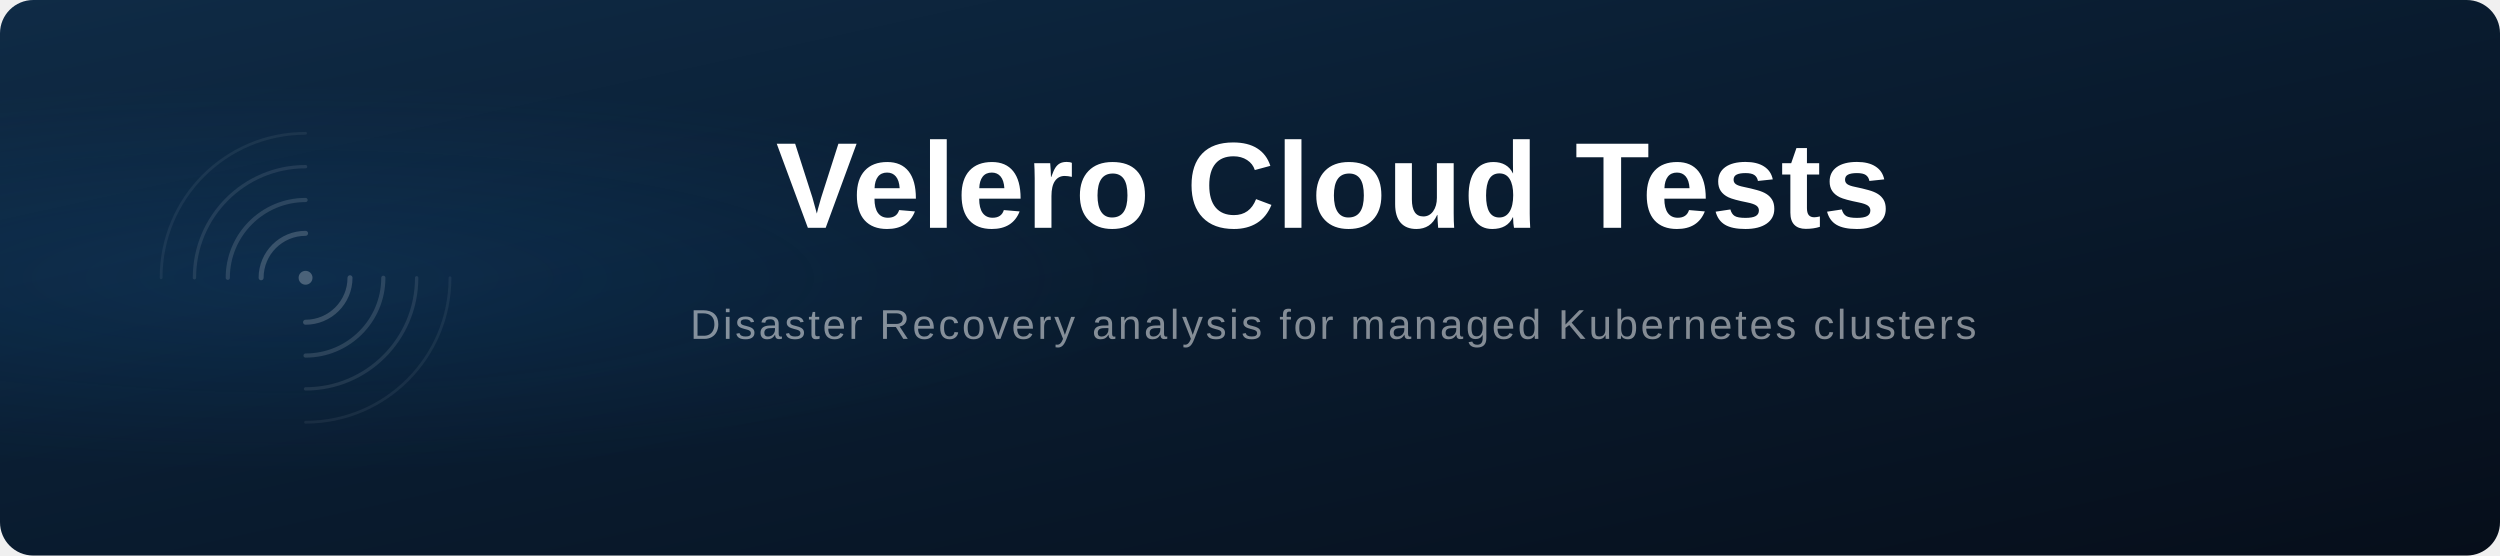
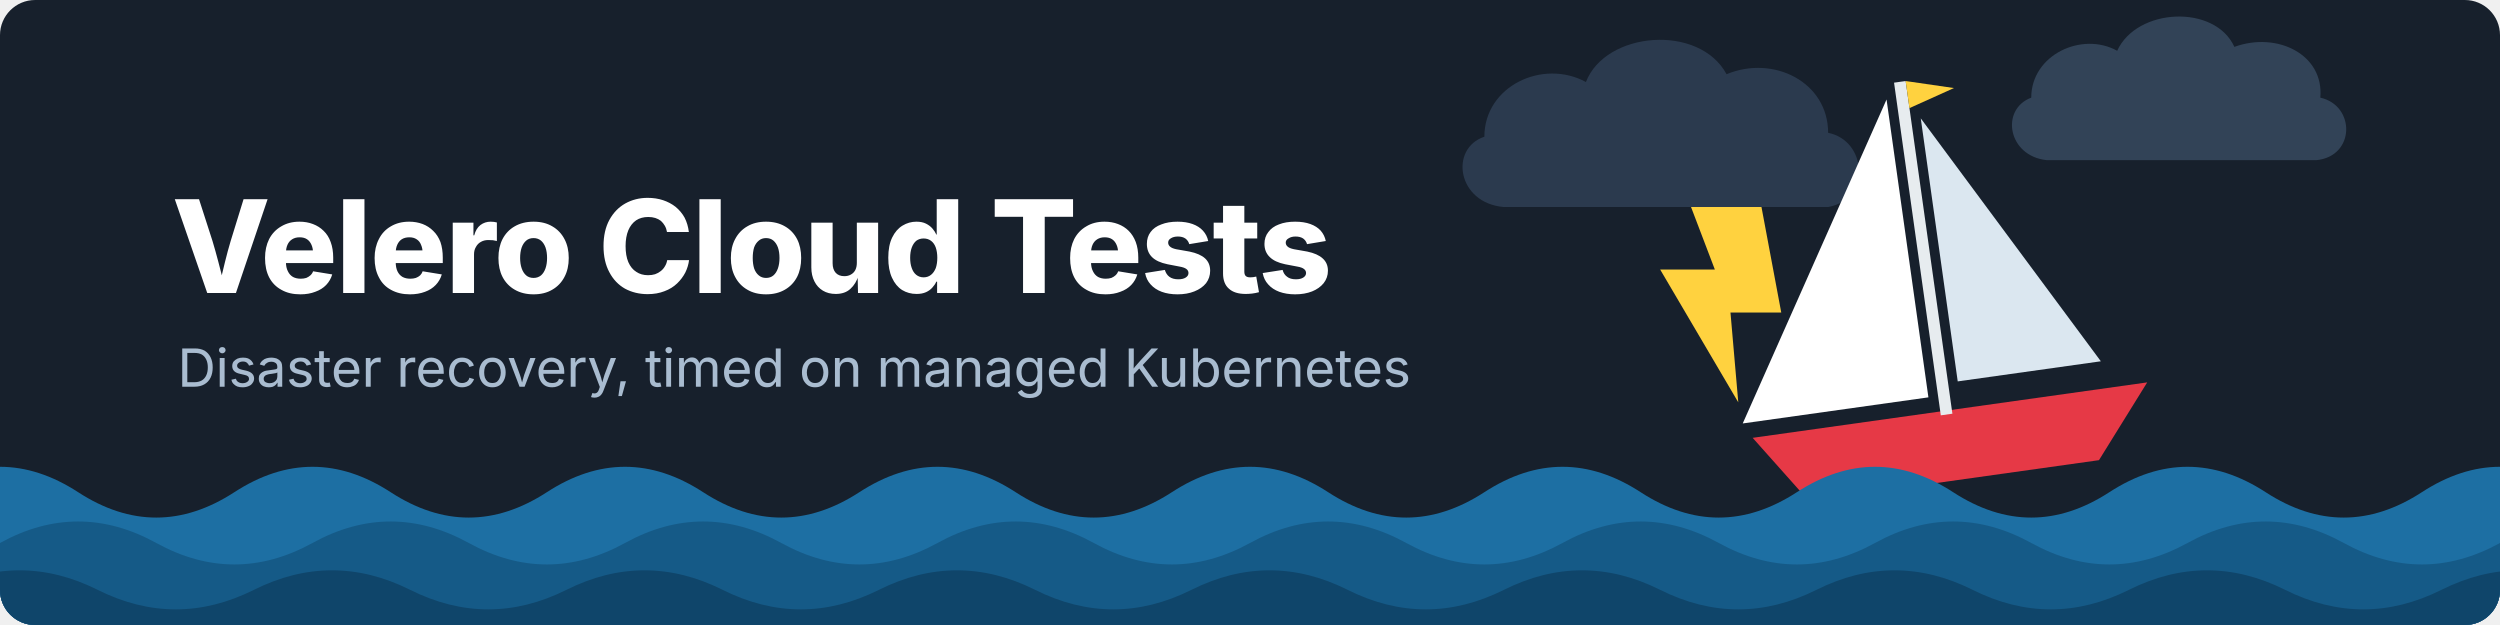
- <svg xmlns="http://www.w3.org/2000/svg" width="900" height="200" viewBox="0 0 900 200">
+ <svg xmlns="http://www.w3.org/2000/svg" viewBox="0 0 1280 320" width="1280" height="320" role="img" aria-label="Velero Cloud Tests">
  <defs>
-     <linearGradient id="bg" x1="0%" y1="0%" x2="100%" y2="100%">
-       <stop offset="0%" stop-color="#0F2B46" />
-       <stop offset="40%" stop-color="#0A1E33" />
-       <stop offset="100%" stop-color="#060E1A" />
-     </linearGradient>
-     <radialGradient id="glow" cx="12%" cy="50%" r="35%">
-       <stop offset="0%" stop-color="#1E88E5" stop-opacity="0.12" />
-       <stop offset="100%" stop-color="#1E88E5" stop-opacity="0" />
-     </radialGradient>
+     <clipPath id="c">
+       <rect width="1280" height="320" rx="18" />
+     </clipPath>
  </defs>
-   <rect width="900" height="200" rx="12" fill="url(#bg)" />
-   <rect width="900" height="200" rx="12" fill="url(#glow)" />
-   <g fill="none" stroke="white" stroke-linecap="round">
-     <path d="M 110,100 m -52,0 a 52,52 0 0,1 52,-52" stroke-width="1" stroke-opacity="0.06" />
-     <path d="M 110,100 m -40,0 a 40,40 0 0,1 40,-40" stroke-width="1.2" stroke-opacity="0.09" />
-     <path d="M 110,100 m -28,0 a 28,28 0 0,1 28,-28" stroke-width="1.5" stroke-opacity="0.13" />
-     <path d="M 110,100 m -16,0 a 16,16 0 0,1 16,-16" stroke-width="1.8" stroke-opacity="0.18" />
-     <path d="M 110,100 m 52,0 a 52,52 0 0,1 -52,52" stroke-width="1" stroke-opacity="0.06" />
-     <path d="M 110,100 m 40,0 a 40,40 0 0,1 -40,40" stroke-width="1.2" stroke-opacity="0.09" />
-     <path d="M 110,100 m 28,0 a 28,28 0 0,1 -28,28" stroke-width="1.5" stroke-opacity="0.13" />
-     <path d="M 110,100 m 16,0 a 16,16 0 0,1 -16,16" stroke-width="1.8" stroke-opacity="0.18" />
-     <circle cx="110" cy="100" r="2.5" fill="white" fill-opacity="0.25" stroke="none" />
+   <g clip-path="url(#c)">
+     <rect width="1280" height="320" fill="#17202c" />
+     <path d="M900 96H862L878 138H850L890 206L886 160H912Z" fill="#ffd23f" />
+     <path d="M760 70c0-26 30-40 52-28c10-26 58-30 72-4c24-10 52 4 52 30c20 4 22 34 0 38H770c-24-2-28-30-10-36z" fill="#2b3a4e" />
+     <path d="M1040 50c0-22 26-34 44-24c10-22 50-24 60-2c22-8 46 4 44 26c18 4 18 30-2 32h-138c-20-2-24-26-8-32z" fill="#324357" />
+     <g transform="rotate(-8 1000 236)">
+       <path d="M900 210H1104L1074 246H924Z" fill="#e63946" />
+       <rect x="997" y="40" width="6" height="172" fill="#e7ecef" />
+       <path d="M992 48V202H896Z" fill="#ffffff" />
+       <path d="M1008 60V196H1082Z" fill="#dbe7f0" />
+       <path d="M1003 40l24 7-24 7z" fill="#ffd23f" />
+     </g>
+     <path d="M-40 252q40-26 80 0t80 0t80 0t80 0t80 0t80 0t80 0t80 0t80 0t80 0t80 0t80 0t80 0t80 0t80 0t80 0t80 0t80 0V330H-40Z" fill="#1d6fa3" />
+     <path d="M0 278q40-22 80 0t80 0t80 0t80 0t80 0t80 0t80 0t80 0t80 0t80 0t80 0t80 0t80 0t80 0t80 0t80 0t80 0V330H0Z" fill="#155a87" />
+     <path d="M-30 302q40-20 80 0t80 0t80 0t80 0t80 0t80 0t80 0t80 0t80 0t80 0t80 0t80 0t80 0t80 0t80 0t80 0t80 0V330H-30Z" fill="#0f456a" />
+     <path fill="#ffffff" d="m106.1 150-16.6-48h12.4l6.9 21.4q1.5 5 3 10.7 1.5 5.6 3 12h-2.4q1.4-6.4 2.8-12 1.4-5.7 2.9-10.7l6.6-21.4h12.3l-16.2 48zm47.7.7q-5.7 0-9.7-2.3-4.1-2.2-6.3-6.4-2.1-4.1-2.1-9.9 0-5.5 2.1-9.7 2.2-4.2 6.2-6.5 4-2.4 9.3-2.4 3.8 0 6.9 1.2 3.2 1.2 5.5 3.5 2.4 2.3 3.6 5.7 1.3 3.5 1.3 8v2.8h-31v-6.5h25.8l-5.1 1.6q0-2.6-.8-4.4-.8-1.9-2.3-2.9-1.5-1-3.8-1-2.2 0-3.8 1-1.6 1-2.4 2.8-.8 1.8-.8 4.2v4.6q0 2.9 1 4.8 .9 1.9 2.6 2.9 1.7.9 4 .9 1.5 0 2.8-.4 1.2-.5 2.1-1.3 1-.9 1.4-2.1l9.8 1.6q-.9 3.1-3.1 5.4-2.2 2.3-5.6 3.5-3.3 1.3-7.6 1.3zm32.8-48.7v48h-10.9v-48zm23.3 48.7q-5.6 0-9.7-2.3-4.1-2.2-6.2-6.4-2.2-4.1-2.2-9.9 0-5.5 2.2-9.7 2.1-4.2 6.1-6.5 4-2.4 9.4-2.4 3.7 0 6.9 1.2 3.1 1.2 5.4 3.5 2.4 2.3 3.7 5.7 1.2 3.5 1.2 8v2.8h-30.9v-6.5h25.7l-5.1 1.6q0-2.6-.8-4.4-.7-1.9-2.3-2.9-1.5-1-3.7-1-2.3 0-3.9 1-1.5 1-2.3 2.8-.8 1.8-.8 4.2v4.6q0 2.9.9 4.8 .9 1.9 2.6 2.9 1.7.9 4 .9 1.5 0 2.8-.4 1.3-.5 2.2-1.3 .9-.9 1.3-2.1l9.8 1.6q-.9 3.1-3.1 5.4-2.2 2.3-5.5 3.5-3.4 1.3-7.7 1.3zm21.9-.7v-36h10.6v6.5h.4q.9-3.5 3.2-5.3 2.3-1.7 5.2-1.7 .8 0 1.7.1 .8.1 1.5.3v9.5q-.7-.2-2-.4-1.3-.1-2.4-.1-2.1 0-3.7.9-1.7.9-2.6 2.6-1 1.6-1 3.8v19.8zm41.4.7q-5.6 0-9.7-2.4-4-2.3-6.2-6.5-2.1-4.1-2.1-9.7 0-5.6 2.1-9.7 2.2-4.2 6.2-6.5 4.1-2.4 9.7-2.4 5.6 0 9.6 2.4 4 2.3 6.2 6.5 2.2 4.1 2.2 9.7 0 5.6-2.2 9.7-2.2 4.2-6.2 6.5-4 2.4-9.6 2.4zm0-8.4q2.2 0 3.8-1.3 1.5-1.3 2.3-3.6 .8-2.3.8-5.3 0-3.1-.8-5.4-.8-2.2-2.3-3.5-1.6-1.3-3.8-1.3-2.3 0-3.8 1.3-1.5 1.3-2.3 3.5-.8 2.3-.8 5.4 0 3 .8 5.3 .8 2.3 2.3 3.6 1.5 1.3 3.8 1.3zm58.4 8.3q-6.4 0-11.6-2.8-5.1-2.9-8-8.4-3-5.5-3-13.4 0-7.9 3-13.4 3-5.5 8.1-8.4 5.2-2.9 11.5-2.9 4.3 0 7.9 1.2 3.6 1.2 6.4 3.4 2.8 2.3 4.6 5.5 1.7 3.3 2.2 7.4h-11.2q-.3-1.8-1.1-3.2-.8-1.4-2-2.5-1.3-1-2.9-1.5-1.6-.5-3.6-.5-3.6 0-6.2 1.7-2.6 1.8-4 5.1-1.4 3.4-1.4 8.1 0 4.9 1.4 8.2 1.5 3.4 4.1 5 2.5 1.7 6 1.7 2 0 3.6-.5 1.7-.6 2.9-1.6 1.3-1 2.1-2.4 .9-1.4 1.2-3.2h11.2q-.4 3.2-1.9 6.3-1.6 3.1-4.2 5.6-2.7 2.6-6.5 4-3.8 1.5-8.6 1.5zm37.4-48.6v48h-10.9v-48zm23.2 48.7q-5.6 0-9.6-2.4-4-2.3-6.2-6.5-2.2-4.1-2.2-9.7 0-5.6 2.2-9.7 2.2-4.2 6.2-6.5 4-2.4 9.6-2.4 5.6 0 9.7 2.4 4 2.3 6.2 6.5 2.1 4.1 2.1 9.7 0 5.6-2.1 9.7-2.2 4.2-6.2 6.5-4.1 2.4-9.7 2.4zm0-8.4q2.3 0 3.8-1.3 1.5-1.3 2.3-3.6 .8-2.3.8-5.3 0-3.1-.8-5.4-.8-2.2-2.3-3.5-1.5-1.3-3.8-1.3-2.2 0-3.7 1.3-1.6 1.3-2.4 3.5-.7 2.3-.7 5.4 0 3 .7 5.3 .8 2.3 2.4 3.6 1.5 1.3 3.7 1.3zm35.7 8.2q-3.8 0-6.6-1.7-2.8-1.7-4.3-4.7-1.6-3.1-1.6-7.2v-22.9h10.9v20.8q0 3.1 1.6 4.9 1.6 1.7 4.4 1.7 1.9 0 3.3-.8 1.5-.8 2.3-2.3 .8-1.6.8-3.7v-20.6h10.9v36h-10.3l-.2-9.1h.5q-1.3 4.4-4.2 7-2.8 2.6-7.5 2.6zm41.4 0q-4.1 0-7.4-2-3.3-2.1-5.2-6.3-1.9-4.1-1.9-10.2 0-6.3 2-10.4 2-4.1 5.3-6.1 3.3-2 7.1-2 2.9 0 4.9 1 2 1 3.3 2.5 1.3 1.5 2 3.1h.2v-18.1h11v48h-10.8v-5.8h-.4q-.7 1.6-2 3-1.3 1.5-3.3 2.4-2 .9-4.8.9zm3.6-8.5q2.2 0 3.8-1.3 1.5-1.2 2.4-3.4 .8-2.3.8-5.3 0-3-.8-5.3-.8-2.2-2.4-3.4-1.6-1.2-3.8-1.2-2.2 0-3.8 1.2-1.5 1.3-2.3 3.5-.8 2.2-.8 5.2 0 3 .8 5.2 .8 2.3 2.3 3.5 1.6 1.3 3.8 1.3zm36.4-31v-9h40.1v9h-14.5v39h-11.1v-39zm56.7 39.7q-5.7 0-9.7-2.3-4.1-2.2-6.3-6.4-2.1-4.1-2.1-9.9 0-5.5 2.1-9.7 2.2-4.2 6.2-6.5 3.9-2.4 9.3-2.4 3.8 0 6.9 1.2 3.2 1.2 5.5 3.5 2.3 2.3 3.6 5.7 1.3 3.5 1.3 8v2.8h-31v-6.5h25.8l-5.1 1.6q0-2.6-.8-4.4-.8-1.9-2.3-2.9-1.5-1-3.8-1-2.2 0-3.8 1-1.6 1-2.4 2.8-.8 1.8-.8 4.2v4.6q0 2.9 1 4.8 .9 1.9 2.6 2.9 1.7.9 3.9.9 1.6 0 2.9-.4 1.2-.5 2.1-1.3 1-.9 1.4-2.1l9.8 1.6q-.9 3.1-3.1 5.4-2.2 2.3-5.6 3.5-3.3 1.3-7.6 1.3zm36.9 0q-4.6 0-8.1-1.3-3.5-1.3-5.7-3.8-2.2-2.4-2.8-5.8l10.1-1.6q.7 2.3 2.3 3.5 1.7 1.3 4.6 1.3 2.4 0 3.8-.9 1.4-.9 1.4-2.3 0-1.3-1.1-2.1-1.1-.8-3.4-1.2l-6.2-1.2q-5.4-1.1-8-3.7-2.6-2.6-2.6-6.7 0-3.6 1.9-6.1 1.9-2.6 5.5-3.9 3.5-1.4 8.3-1.4 4.4 0 7.7 1.2 3.3 1.2 5.3 3.4 2.1 2.3 2.7 5.3l-9.7 1.6q-.5-1.8-2-2.9-1.5-1-3.8-1-2.2 0-3.6.9-1.4.8-1.4 2.2 0 1.2.9 2 .9.9 3.2 1.4l6.8 1.2q5.4 1.1 8 3.5 2.6 2.4 2.6 6.3 0 3.6-2.1 6.4-2.2 2.7-6 4.2-3.7 1.5-8.6 1.5zm40.8-36.7v8.1h-22.3v-8.1zm-17.5-8.6h10.9v33.7q0 1.5.7 2.2 .7.7 2.3.7 .6 0 1.6-.1 1-.2 1.5-.3l1.4 8q-1.8.5-3.5.7-1.8.2-3.3.2-5.7 0-8.6-2.7-3-2.6-3-7.8zm36.9 45.3q-4.5 0-8.1-1.3-3.5-1.3-5.7-3.8-2.2-2.4-2.8-5.8l10.2-1.6q.6 2.3 2.3 3.5 1.6 1.3 4.5 1.3 2.4 0 3.8-.9 1.4-.9 1.4-2.3 0-1.3-1.1-2.1-1-.8-3.3-1.2l-6.3-1.2q-5.3-1.1-7.9-3.7-2.7-2.6-2.7-6.7 0-3.6 2-6.1 1.9-2.6 5.4-3.9 3.5-1.4 8.3-1.4 4.5 0 7.8 1.2 3.3 1.2 5.3 3.4 2 2.3 2.6 5.3l-9.6 1.6q-.5-1.8-2-2.9-1.5-1-3.9-1-2.1 0-3.5.9-1.5.8-1.5 2.2 0 1.2.9 2 .9.9 3.3 1.4l6.8 1.2q5.3 1.1 7.9 3.5 2.7 2.4 2.7 6.3 0 3.6-2.2 6.4-2.2 2.7-5.9 4.2-3.8 1.5-8.7 1.5z" />
+     <path fill="#a9bcd0" d="m99.5 198h-4.8v-2.3h4.7q2.3 0 3.9-.9 1.5-.9 2.3-2.6 .8-1.7.8-4.1 0-2.3-.8-4-.8-1.7-2.3-2.6-1.5-.8-3.7-.8h-5v-2.3h5.2q2.8 0 4.9 1.1 2 1.2 3.1 3.4 1.1 2.2 1.1 5.2 0 3.1-1.1 5.3-1.1 2.2-3.2 3.4-2.1 1.2-5.1 1.2zm-3.6-19.6v19.6h-2.6v-19.6zm16.6 19.6v-14.7h2.5v14.7zm1.3-17.1q-.7 0-1.2-.5-.5-.5-.5-1.1 0-.7.5-1.2 .5-.4 1.2-.4 .7 0 1.2.4 .5.5.5 1.2 0 .6-.5 1.1-.5.5-1.2.5zm10.4 17.4q-1.5 0-2.7-.4-1.2-.5-2-1.4-.8-.8-1-2.1l2.3-.5q.3 1.2 1.2 1.7 .9.6 2.2.6 1.5 0 2.4-.7 .9-.6.9-1.5 0-.8-.5-1.3-.6-.5-1.6-.7l-2.5-.6q-2-.4-3-1.4-1-1-1-2.6 0-1.3.7-2.3 .8-.9 2-1.5 1.2-.5 2.8-.5 1.6 0 2.6.4 1.1.5 1.8 1.3 .7.8 1 1.8l-2.3.6q-.3-.8-1-1.4-.7-.7-2.1-.7-1.3 0-2.1.6-.9.6-.9 1.5 0 .8.6 1.3 .6.5 1.9.8l2.2.5q2 .5 3 1.5 1 1 1 2.5 0 1.3-.8 2.3-.7 1.1-2 1.6-1.4.6-3.1.6zm13.4 0q-1.4 0-2.6-.5-1.1-.5-1.8-1.5-.7-1-.7-2.5 0-1.3.5-2 .5-.8 1.4-1.3 .8-.5 1.8-.7 1-.2 2.1-.3 1.3-.2 2.1-.3 .8-.1 1.2-.3 .4-.2.4-.8v-.1q0-.9-.3-1.5-.3-.6-1-.9-.7-.4-1.7-.4-1 0-1.8.3-.7.4-1.2.8-.4.5-.7 1l-2.3-.7q.5-1.3 1.5-2.1 .9-.8 2.1-1.1 1.2-.3 2.3-.3 .8 0 1.8.2 .9.1 1.8.7 .9.5 1.5 1.5 .5 1.1.5 2.8v9.7h-2.4v-2h-.2q-.2.5-.8 1.1-.5.5-1.4.9-.9.3-2.1.3zm.4-2.1q1.3 0 2.2-.5 .9-.5 1.4-1.3 .4-.8.4-1.7v-2q-.1.1-.6.3-.5.1-1.1.2-.6.1-1.2.2-.5.1-.9.1-.8.1-1.6.4-.7.2-1.1.7-.5.5-.5 1.3 0 .8.4 1.3 .4.5 1.1.7 .7.3 1.5.3zm15.7 2.1q-1.5 0-2.7-.4-1.2-.5-2-1.4-.8-.8-1-2.1l2.3-.5q.3 1.2 1.2 1.7 .9.6 2.2.6 1.5 0 2.4-.7 .9-.6.9-1.5 0-.8-.5-1.3-.6-.5-1.6-.7l-2.5-.6q-2-.4-3-1.4-1-1-1-2.6 0-1.3.7-2.3 .8-.9 2-1.5 1.2-.5 2.8-.5 1.6 0 2.6.4 1.1.5 1.8 1.3 .7.8 1 1.8l-2.3.6q-.3-.8-1-1.4-.7-.7-2.1-.7-1.2 0-2.1.6-.9.6-.9 1.5 0 .8.6 1.3 .6.5 1.9.8l2.2.5q2 .5 3 1.5 1 1 1 2.5 0 1.3-.8 2.3-.7 1.1-2 1.6-1.4.6-3.1.6zm15.1-15v2.1h-7.7v-2.1zm-5.4-3.5h2.4v14.3q0 1 .4 1.5 .4.4 1.3.4 .3 0 .6 0 .4-.1.7-.2l.5 2.1q-.4.2-.9.2-.5.1-1 .1-1.9 0-3-1-1-1-1-2.9zm14.4 18.5q-2.1 0-3.7-.9-1.5-1-2.4-2.7-.8-1.7-.8-4 0-2.2.8-3.9 .8-1.8 2.3-2.7 1.5-1 3.5-1 1.2 0 2.4.4 1.1.4 2.1 1.2 .9.9 1.4 2.3 .6 1.4.6 3.5v.9h-11.5v-2h10.2l-1.2.7q0-1.4-.4-2.5-.5-1.1-1.4-1.7-.9-.7-2.2-.7-1.3 0-2.2.7-.9.6-1.4 1.7-.5 1-.5 2.2v1.3q0 1.6.5 2.8 .6 1.1 1.6 1.7 1 .5 2.3.5 .9 0 1.6-.2 .7-.2 1.2-.7 .5-.5.8-1.3l2.4.6q-.4 1.2-1.2 2-.8.9-2.1 1.3-1.2.5-2.7.5zm9.5-.3v-14.7h2.4v2.2h.2q.4-1.1 1.5-1.8 1-.6 2.3-.6 .3 0 .6 0 .4 0 .6 0v2.5q-.1-.1-.5-.1-.5-.1-.9-.1-1.1 0-1.9.5-.8.4-1.3 1.2-.5.7-.5 1.7v9.2zm17.8 0v-14.7h2.4v2.2h.1q.4-1.1 1.5-1.8 1-.6 2.3-.6 .3 0 .7 0 .3 0 .5 0v2.5q-.1-.1-.5-.1-.4-.1-.9-.1-1 0-1.9.5-.8.4-1.3 1.2-.4.7-.4 1.7v9.2zm16 .3q-2.2 0-3.7-.9-1.6-1-2.4-2.7-.9-1.7-.9-4 0-2.2.8-3.9 .9-1.8 2.4-2.7 1.5-1 3.5-1 1.2 0 2.3.4 1.2.4 2.1 1.2 .9.9 1.5 2.3 .5 1.4.5 3.5v.9h-11.5v-2h10.2l-1.1.7q0-1.4-.5-2.5-.4-1.1-1.3-1.7-.9-.7-2.2-.7-1.3 0-2.3.7-.9.6-1.4 1.7-.5 1-.5 2.2v1.3q0 1.6.6 2.8 .5 1.1 1.5 1.7 1.1.5 2.4.5 .8 0 1.5-.2 .7-.2 1.2-.7 .6-.5.8-1.3l2.4.6q-.3 1.2-1.2 2-.8.9-2 1.3-1.2.5-2.7.5zm15.5 0q-2 0-3.5-.9-1.5-1-2.4-2.7-.8-1.7-.8-4 0-2.3.8-4 .9-1.7 2.4-2.7 1.5-.9 3.5-.9 1.1 0 2.1.3 .9.2 1.7.8 .8.5 1.4 1.3 .6.7.8 1.7l-2.3.7q-.2-.6-.5-1.1-.3-.5-.8-.8-.4-.4-1-.5-.6-.2-1.4-.2-1.4 0-2.3.7-1 .8-1.4 2-.5 1.3-.5 2.7 0 1.5.5 2.7 .4 1.2 1.4 2 .9.7 2.3.7 .8 0 1.4-.2 .6-.2 1.1-.5 .4-.4.8-.9 .3-.5.4-1.1l2.4.7q-.3 1-.9 1.7-.5.8-1.3 1.4-.8.5-1.8.8-1 .3-2.1.3zm15.5 0q-2 0-3.5-.9-1.6-1-2.4-2.7-.9-1.7-.9-4 0-2.3.9-4 .8-1.7 2.4-2.7 1.5-.9 3.5-.9 2 0 3.5.9 1.6 1 2.4 2.7 .9 1.7.9 4 0 2.3-.9 4-.8 1.7-2.4 2.7-1.5.9-3.5.9zm0-2.2q1.5 0 2.4-.7 .9-.8 1.4-2 .5-1.2.5-2.7 0-1.4-.5-2.7-.5-1.2-1.4-2-.9-.7-2.4-.7-1.5 0-2.4.7-.9.8-1.4 2-.4 1.3-.4 2.7 0 1.5.4 2.7 .5 1.2 1.4 2 .9.7 2.4.7zm13.9 1.9-5.6-14.7h2.7l3.1 8.6q.5 1.4.8 2.8 .4 1.3.7 2.6h-.8q.4-1.3.7-2.6 .4-1.4.8-2.8l3.1-8.6h2.7l-5.6 14.7zm16.7.3q-2.2 0-3.7-.9-1.6-1-2.4-2.7-.9-1.7-.9-4 0-2.2.9-3.9 .8-1.8 2.3-2.7 1.5-1 3.5-1 1.2 0 2.3.4 1.2.4 2.1 1.2 1 .9 1.5 2.3 .6 1.4.6 3.5v.9h-11.5v-2h10.1l-1.1.7q0-1.4-.5-2.5-.4-1.1-1.3-1.7-.9-.7-2.2-.7-1.3 0-2.2.7-1 .6-1.5 1.7-.5 1-.5 2.2v1.3q0 1.6.6 2.8 .6 1.1 1.6 1.7 1 .5 2.3.5 .9 0 1.6-.2 .7-.2 1.2-.7 .5-.5.7-1.3l2.4.6q-.3 1.2-1.1 2-.9.9-2.1 1.3-1.2.5-2.7.5zm9.5-.3v-14.7h2.4v2.2h.2q.4-1.1 1.4-1.8 1.1-.6 2.4-.6 .2 0 .6 0 .4 0 .6 0v2.5q-.1-.1-.6-.1-.4-.1-.9-.1-1 0-1.8.5-.9.4-1.3 1.2-.5.7-.5 1.7v9.2zm10.4 5.3 .7-2.1 .2.1q.8.2 1.3.1 .6-.1 1.1-.6 .5-.5.8-1.5l.4-1.2-5.6-14.8h2.7l3.1 8.6q.5 1.4.8 2.8 .4 1.3.7 2.6h-.8q.4-1.3.7-2.7 .4-1.3.8-2.7l3.2-8.6h2.7l-6.5 16.9q-.4 1.1-1.1 1.9-.6.8-1.5 1.1-.8.4-1.9.4-.6 0-1.1-.1-.5-.1-.7-.2zm14-.5 1.1-7.6h2.8l-2.1 7.6zm21.5-19.5v2.1h-7.6v-2.1zm-5.4-3.5h2.4v14.3q0 1 .4 1.5 .4.4 1.3.4 .3 0 .6 0 .4-.1.7-.2l.5 2.1q-.4.2-.9.2-.5.1-1 .1-1.9 0-3-1-1-1-1-2.9zm8.4 18.2v-14.7h2.5v14.7zm1.3-17.1q-.7 0-1.2-.5-.5-.5-.5-1.1 0-.7.5-1.2 .5-.4 1.2-.4 .7 0 1.2.4 .5.5.5 1.2 0 .6-.5 1.1-.5.5-1.2.5zm5.3 17.1v-14.7h2.4l.1 3.3h-.2q.3-1.2.9-2 .7-.8 1.6-1.2 .8-.4 1.8-.4 1.6 0 2.6 1 1 1 1.3 2.6h-.3q.2-1.1.9-1.9 .7-.8 1.7-1.3 1-.4 2.2-.4 1.3 0 2.3.6 1.1.5 1.7 1.6 .6 1.2.6 2.9v9.9h-2.4v-9.8q0-1.6-.9-2.3-.9-.7-2.1-.7-.9 0-1.7.4-.7.5-1 1.2-.4.7-.4 1.6v9.6h-2.5v-10.1q0-1.2-.8-1.9-.8-.8-2-.8-.9 0-1.6.4-.8.4-1.2 1.2-.5.8-.5 1.9v9.3zm30 .3q-2.2 0-3.7-.9-1.6-1-2.4-2.7-.9-1.7-.9-4 0-2.2.9-3.9 .8-1.8 2.3-2.7 1.5-1 3.5-1 1.2 0 2.3.4 1.2.4 2.1 1.2 1 .9 1.5 2.3 .6 1.4.6 3.5v.9h-11.5v-2h10.1l-1.1.7q0-1.4-.5-2.5-.4-1.1-1.3-1.7-.9-.7-2.2-.7-1.3 0-2.2.7-1 .6-1.5 1.7-.5 1-.5 2.2v1.3q0 1.6.6 2.8 .6 1.1 1.6 1.7 1 .5 2.3.5 .9 0 1.6-.2 .7-.2 1.2-.7 .5-.5.7-1.3l2.4.6q-.3 1.2-1.1 2-.9.9-2.1 1.3-1.2.5-2.7.5zm15 0q-1.8 0-3.2-.9-1.4-1-2.2-2.7-.8-1.7-.8-4 0-2.4.8-4.1 .8-1.7 2.2-2.6 1.4-.9 3.2-.9 1.5 0 2.3.4 .9.5 1.3 1.1 .5.6.7 1h.2v-7.2h2.5v19.6h-2.4v-2.3h-.3q-.2.4-.7 1-.5.7-1.3 1.1-.9.5-2.3.5zm.5-2.2q1.3 0 2.2-.7 .9-.7 1.4-1.9 .4-1.2.4-2.9 0-1.6-.4-2.8-.5-1.2-1.4-1.9-.9-.6-2.2-.6-1.4 0-2.3.7-1 .7-1.4 1.9-.5 1.2-.5 2.7 0 1.6.5 2.8 .5 1.3 1.4 2 .9.7 2.3.7zm24.1 2.2q-2 0-3.5-.9-1.5-1-2.4-2.7-.8-1.7-.8-4 0-2.3.8-4 .9-1.7 2.4-2.7 1.5-.9 3.5-.9 2.1 0 3.6.9 1.5 1 2.4 2.7 .8 1.7.8 4 0 2.3-.8 4-.9 1.7-2.4 2.7-1.5.9-3.6.9zm0-2.2q1.5 0 2.4-.7 1-.8 1.4-2 .5-1.2.5-2.7 0-1.4-.5-2.7-.4-1.2-1.4-2-.9-.7-2.4-.7-1.4 0-2.3.7-1 .8-1.4 2-.5 1.3-.5 2.7 0 1.5.5 2.7 .4 1.2 1.4 2 .9.7 2.3.7zm12.7-6.9v8.8h-2.5v-14.7h2.4l0 3.5h-.3q.6-2 1.9-2.9 1.2-.8 2.9-.8 1.5 0 2.6.6 1.2.6 1.8 1.8 .6 1.3.6 3.1v9.4h-2.5v-9.1q0-1.7-.8-2.7-.9-.9-2.4-.9-1.1 0-1.9.4-.9.5-1.3 1.4-.5.8-.5 2.1zm21 8.8v-14.7h2.4l.1 3.3h-.2q.3-1.2.9-2 .7-.8 1.6-1.2 .8-.4 1.8-.4 1.6 0 2.6 1 1 1 1.3 2.6h-.3q.2-1.1.9-1.9 .7-.8 1.7-1.3 1-.4 2.2-.4 1.3 0 2.3.6 1.1.5 1.7 1.6 .6 1.2.6 2.9v9.9h-2.4v-9.8q0-1.6-.9-2.3-.9-.7-2.1-.7-1 0-1.7.4-.7.5-1.1 1.2-.3.7-.3 1.6v9.6h-2.5v-10.1q0-1.2-.8-1.9-.8-.8-2.1-.8-.8 0-1.5.4-.8.4-1.2 1.2-.5.8-.5 1.9v9.3zm27.9.3q-1.4 0-2.6-.5-1.1-.5-1.8-1.5-.6-1-.6-2.5 0-1.3.5-2 .5-.8 1.3-1.3 .8-.5 1.8-.7 1-.2 2.1-.3 1.3-.2 2.1-.3 .9-.1 1.3-.3 .4-.2.4-.8v-.1q0-.9-.4-1.5-.3-.6-1-.9-.7-.4-1.7-.4-1 0-1.8.3-.7.4-1.2.8-.4.5-.6 1l-2.4-.7q.5-1.3 1.5-2.1 .9-.8 2.1-1.1 1.2-.3 2.4-.3 .7 0 1.7.2 .9.1 1.8.7 .9.5 1.5 1.5 .5 1.1.5 2.8v9.7h-2.4v-2h-.2q-.2.5-.8 1.1-.5.5-1.4.9-.9.3-2.1.3zm.4-2.1q1.3 0 2.2-.5 .9-.5 1.4-1.3 .5-.8.5-1.7v-2q-.2.1-.7.3-.5.1-1.1.2-.6.1-1.2.2-.5.1-.9.1-.8.1-1.6.4-.7.2-1.1.7-.5.5-.5 1.3 0 .8.4 1.3 .4.5 1.1.7 .7.3 1.5.3zm13.1-7v8.8h-2.5v-14.7h2.4l0 3.5h-.3q.7-2 1.9-2.9 1.3-.8 3-.8 1.4 0 2.6.6 1.1.6 1.7 1.8 .6 1.3.6 3.1v9.4h-2.4v-9.1q0-1.7-.9-2.7-.9-.9-2.4-.9-1.1 0-1.9.4-.8.5-1.3 1.4-.5.8-.5 2.1zm17.7 9.1q-1.4 0-2.6-.5-1.1-.5-1.8-1.5-.6-1-.6-2.5 0-1.3.5-2 .5-.8 1.3-1.3 .8-.5 1.8-.7 1.1-.2 2.1-.3 1.3-.2 2.1-.3 .9-.1 1.3-.3 .4-.2.4-.8v-.1q0-.9-.4-1.5-.3-.6-1-.9-.7-.4-1.7-.4-1 0-1.8.3-.7.4-1.2.8-.4.5-.6 1l-2.4-.7q.5-1.3 1.5-2.1 1-.8 2.1-1.1 1.2-.3 2.4-.3 .7 0 1.7.2 .9.1 1.8.7 .9.5 1.5 1.5 .5 1.1.5 2.8v9.7h-2.4v-2h-.1q-.3.5-.9 1.1-.5.5-1.4.9-.9.3-2.1.3zm.4-2.1q1.3 0 2.2-.5 .9-.5 1.4-1.3 .5-.8.5-1.7v-2q-.2.1-.7.3-.4.1-1.1.2-.6.1-1.1.2-.6.1-1 .1-.8.1-1.5.4-.8.2-1.2.7-.5.5-.5 1.3 0 .8.4 1.3 .4.5 1.1.7 .7.3 1.5.3zm16.7 7.6q-1.7 0-2.9-.4-1.2-.4-2-1.1-.8-.7-1.2-1.5l2-1.2q.3.4.8.9 .4.5 1.2.8 .8.4 2.1.4 1.7 0 2.8-.8 1.2-.9 1.2-2.7v-2.9h-.3q-.2.4-.7 1-.4.6-1.3 1-.8.5-2.2.5-1.8 0-3.2-.9-1.4-.8-2.2-2.4-.9-1.6-.9-3.9 0-2.3.9-4 .8-1.7 2.2-2.6 1.4-.9 3.2-.9 1.4 0 2.3.4 .8.5 1.3 1.1 .4.6.7 1h.2v-2.3h2.4v15q0 2-.8 3.2-.9 1.2-2.4 1.8-1.4.5-3.2.5zm-.1-8.2q1.3 0 2.2-.6 .9-.6 1.4-1.8 .5-1.1.5-2.7 0-1.5-.5-2.7-.4-1.2-1.3-1.9-1-.6-2.3-.6-1.4 0-2.3.7-.9.7-1.4 1.9-.4 1.2-.4 2.6 0 1.5.4 2.7 .5 1.1 1.4 1.8 .9.6 2.3.6zm16.9 2.7q-2.2 0-3.7-.9-1.6-1-2.4-2.7-.9-1.7-.9-4 0-2.2.9-3.9 .8-1.8 2.3-2.7 1.5-1 3.5-1 1.2 0 2.3.4 1.2.4 2.1 1.2 1 .9 1.5 2.3 .6 1.4.6 3.5v.9h-11.5v-2h10.1l-1.1.7q0-1.4-.5-2.5-.4-1.1-1.3-1.7-.9-.7-2.2-.7-1.3 0-2.2.7-1 .6-1.5 1.7-.5 1-.5 2.2v1.3q0 1.6.6 2.8 .6 1.1 1.6 1.7 1 .5 2.3.5 .9 0 1.6-.2 .7-.2 1.2-.7 .5-.5.7-1.3l2.4.6q-.3 1.2-1.1 2-.9.9-2.1 1.3-1.2.5-2.7.5zm15 0q-1.8 0-3.2-.9-1.4-1-2.2-2.7-.8-1.7-.8-4 0-2.4.8-4.1 .8-1.7 2.2-2.6 1.4-.9 3.2-.9 1.5 0 2.3.4 .9.5 1.3 1.1 .5.6.7 1h.2v-7.2h2.5v19.6h-2.4v-2.3h-.3q-.2.4-.7 1-.5.7-1.3 1.1-.9.5-2.3.5zm.4-2.2q1.4 0 2.3-.7 .9-.7 1.4-1.9 .4-1.2.4-2.9 0-1.6-.4-2.8-.5-1.2-1.4-1.9-.9-.6-2.3-.6-1.3 0-2.2.7-1 .7-1.4 1.9-.5 1.2-.5 2.7 0 1.6.5 2.8 .5 1.3 1.4 2 .9.7 2.2.7zm20.3-3.6v-2.8q.6-.9 1.3-1.8 .7-.8 1.4-1.6 .7-.8 1.4-1.6l5.8-6.3h3.4l-8.4 9-.1 0zm-1.8 5.5v-19.6h2.6v6.6l-.1 4.3 .1 1.2v7.5zm12 0-7-9.9 1.6-2 8.5 11.9zm10 .2q-1.5 0-2.6-.6-1.1-.6-1.8-1.9-.6-1.2-.6-3.1v-9.3h2.5v9.1q0 1.7.9 2.6 .8 1 2.4 1 1 0 1.8-.5 .9-.4 1.3-1.3 .5-.9.5-2.1v-8.8h2.5v14.7h-2.4l0-3.6h.3q-.7 2.1-1.9 2.9-1.3.9-2.9.9zm18 .1q-1.4 0-2.3-.5-.8-.4-1.3-1.1-.5-.6-.7-1h-.3v2.3h-2.4v-19.6h2.5v7.2h.2q.2-.4.7-1 .4-.6 1.3-1.1 .8-.4 2.2-.4 1.9 0 3.3.9 1.4.9 2.2 2.6 .8 1.7.8 4.1 0 2.3-.8 4-.8 1.7-2.2 2.7-1.4.9-3.2.9zm-.5-2.2q1.4 0 2.3-.7 .9-.7 1.4-2 .5-1.2.5-2.8 0-1.5-.5-2.7-.5-1.2-1.4-1.9-.9-.7-2.3-.7-1.3 0-2.2.6-.9.7-1.4 1.9-.4 1.2-.4 2.8 0 1.7.4 2.9 .5 1.2 1.4 1.9 .9.7 2.2.7zm16.3 2.2q-2.1 0-3.7-.9-1.5-1-2.4-2.7-.8-1.7-.8-4 0-2.2.8-3.9 .8-1.8 2.3-2.7 1.5-1 3.5-1 1.2 0 2.4.4 1.1.4 2.1 1.2 .9.9 1.4 2.3 .6 1.4.6 3.5v.9h-11.5v-2h10.2l-1.2.7q0-1.4-.4-2.5-.5-1.1-1.4-1.7-.9-.7-2.2-.7-1.3 0-2.2.7-.9.6-1.4 1.7-.5 1-.5 2.2v1.3q0 1.6.5 2.8 .6 1.1 1.6 1.7 1 .5 2.3.5 .9 0 1.6-.2 .7-.2 1.2-.7 .5-.5.8-1.3l2.4.6q-.4 1.2-1.2 2-.8.9-2 1.3-1.3.5-2.8.5zm9.5-.3v-14.7h2.4v2.2h.2q.4-1.1 1.5-1.8 1-.6 2.3-.6 .3 0 .6 0 .4 0 .6 0v2.5q-.1-.1-.5-.1-.5-.1-.9-.1-1.1 0-1.9.5-.8.4-1.3 1.2-.5.7-.5 1.7v9.2zm13.2-8.8v8.8h-2.5v-14.7h2.4l0 3.5h-.4q.7-2 2-2.9 1.2-.8 2.9-.8 1.5 0 2.6.6 1.1.6 1.7 1.8 .7 1.3.7 3.1v9.4h-2.5v-9.1q0-1.7-.9-2.7-.9-.9-2.4-.9-1 0-1.9.4-.8.5-1.3 1.4-.4.8-.4 2.1zm19.7 9.1q-2.1 0-3.7-.9-1.5-1-2.4-2.7-.8-1.7-.8-4 0-2.2.8-3.9 .8-1.8 2.3-2.7 1.5-1 3.5-1 1.2 0 2.4.4 1.1.4 2.1 1.2 .9.9 1.4 2.3 .6 1.4.6 3.5v.9h-11.5v-2h10.2l-1.2.7q0-1.4-.4-2.5-.5-1.1-1.4-1.7-.9-.7-2.2-.7-1.3 0-2.2.7-.9.6-1.4 1.7-.5 1-.5 2.2v1.3q0 1.6.5 2.8 .6 1.1 1.6 1.7 1 .5 2.3.5 .9 0 1.6-.2 .7-.2 1.2-.7 .5-.5.8-1.3l2.4.6q-.4 1.2-1.2 2-.8.9-2.1 1.3-1.2.5-2.7.5zm15.4-15v2.1h-7.6v-2.1zm-5.4-3.5h2.4v14.3q0 1 .4 1.5 .4.4 1.3.4 .3 0 .6 0 .4-.1.7-.2l.5 2.1q-.4.2-.9.2-.5.1-1 .1-1.9 0-3-1-1-1-1-2.9zm14.4 18.5q-2.1 0-3.7-.9-1.5-1-2.4-2.7-.8-1.7-.8-4 0-2.2.8-3.9 .8-1.8 2.3-2.7 1.5-1 3.5-1 1.2 0 2.4.4 1.1.4 2.1 1.2 .9.9 1.4 2.3 .6 1.4.6 3.5v.9h-11.5v-2h10.2l-1.2.7q0-1.4-.4-2.5-.5-1.1-1.4-1.7-.8-.7-2.2-.7-1.3 0-2.2.7-.9.6-1.4 1.7-.5 1-.5 2.2v1.3q0 1.6.5 2.8 .6 1.1 1.6 1.7 1 .5 2.3.5 .9 0 1.6-.2 .7-.2 1.2-.7 .5-.5.8-1.3l2.4.6q-.4 1.2-1.2 2-.8.9-2 1.3-1.3.5-2.8.5zm14.6 0q-1.5 0-2.7-.4-1.2-.5-2-1.4-.7-.8-1-2.1l2.3-.5q.4 1.2 1.2 1.7 .9.6 2.2.6 1.5 0 2.4-.7 .9-.6.9-1.5 0-.8-.5-1.3-.5-.5-1.6-.7l-2.5-.6q-2-.4-3-1.4-1-1-1-2.6 0-1.3.7-2.3 .8-.9 2-1.5 1.3-.5 2.8-.5 1.6 0 2.6.4 1.1.5 1.8 1.3 .7.8 1 1.8l-2.2.6q-.3-.8-1-1.4-.7-.7-2.1-.7-1.3 0-2.2.6-.9.6-.9 1.5 0 .8.6 1.3 .6.5 1.9.8l2.2.5q2 .5 3 1.5 1 1 1 2.5 0 1.3-.8 2.3-.7 1.1-2 1.6-1.3.6-3.1.6z" />
  </g>
-   <text x="480" y="82" font-family="'Segoe UI', 'Helvetica Neue', Arial, sans-serif" font-size="44" font-weight="bold" fill="white" text-anchor="middle" letter-spacing="0.5">Velero Cloud Tests</text>
-   <text x="480" y="122" font-family="'Segoe UI', 'Helvetica Neue', Arial, sans-serif" font-size="15" fill="white" opacity="0.5" text-anchor="middle" letter-spacing="1">Disaster Recovery analysis for managed Kubernetes clusters</text>
</svg>
